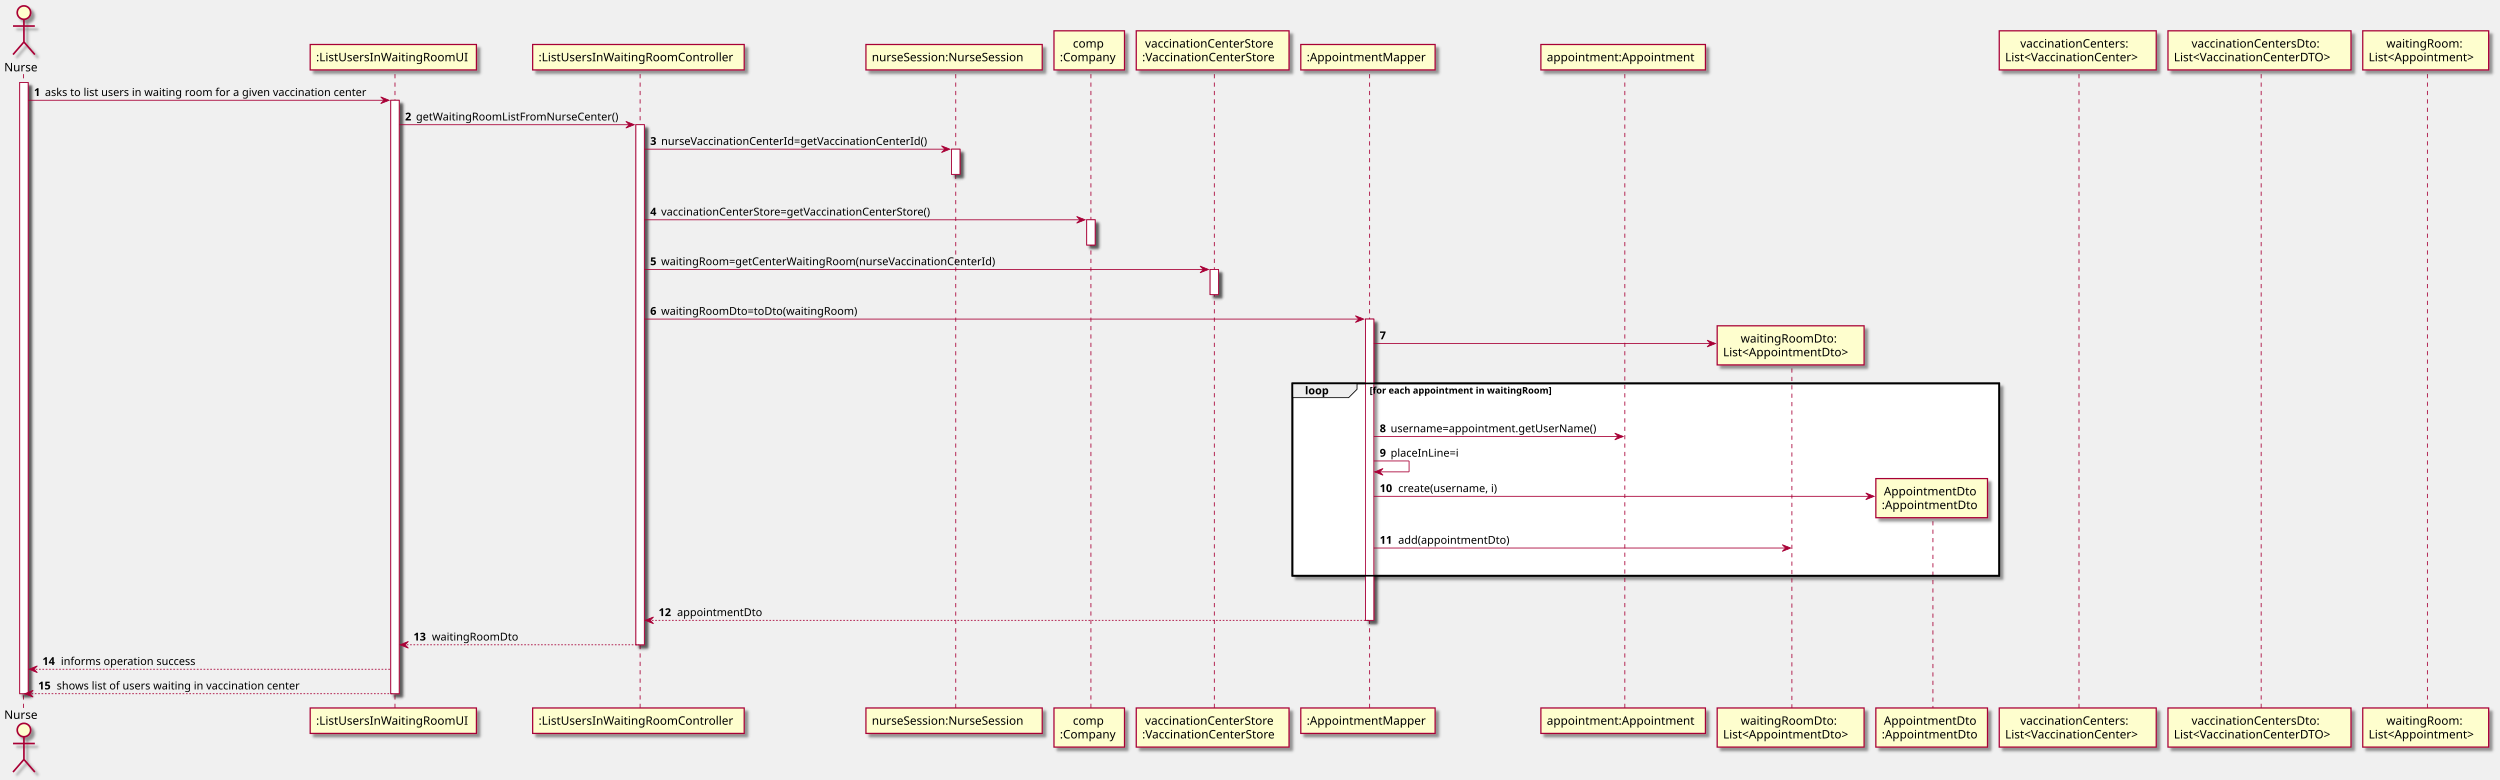
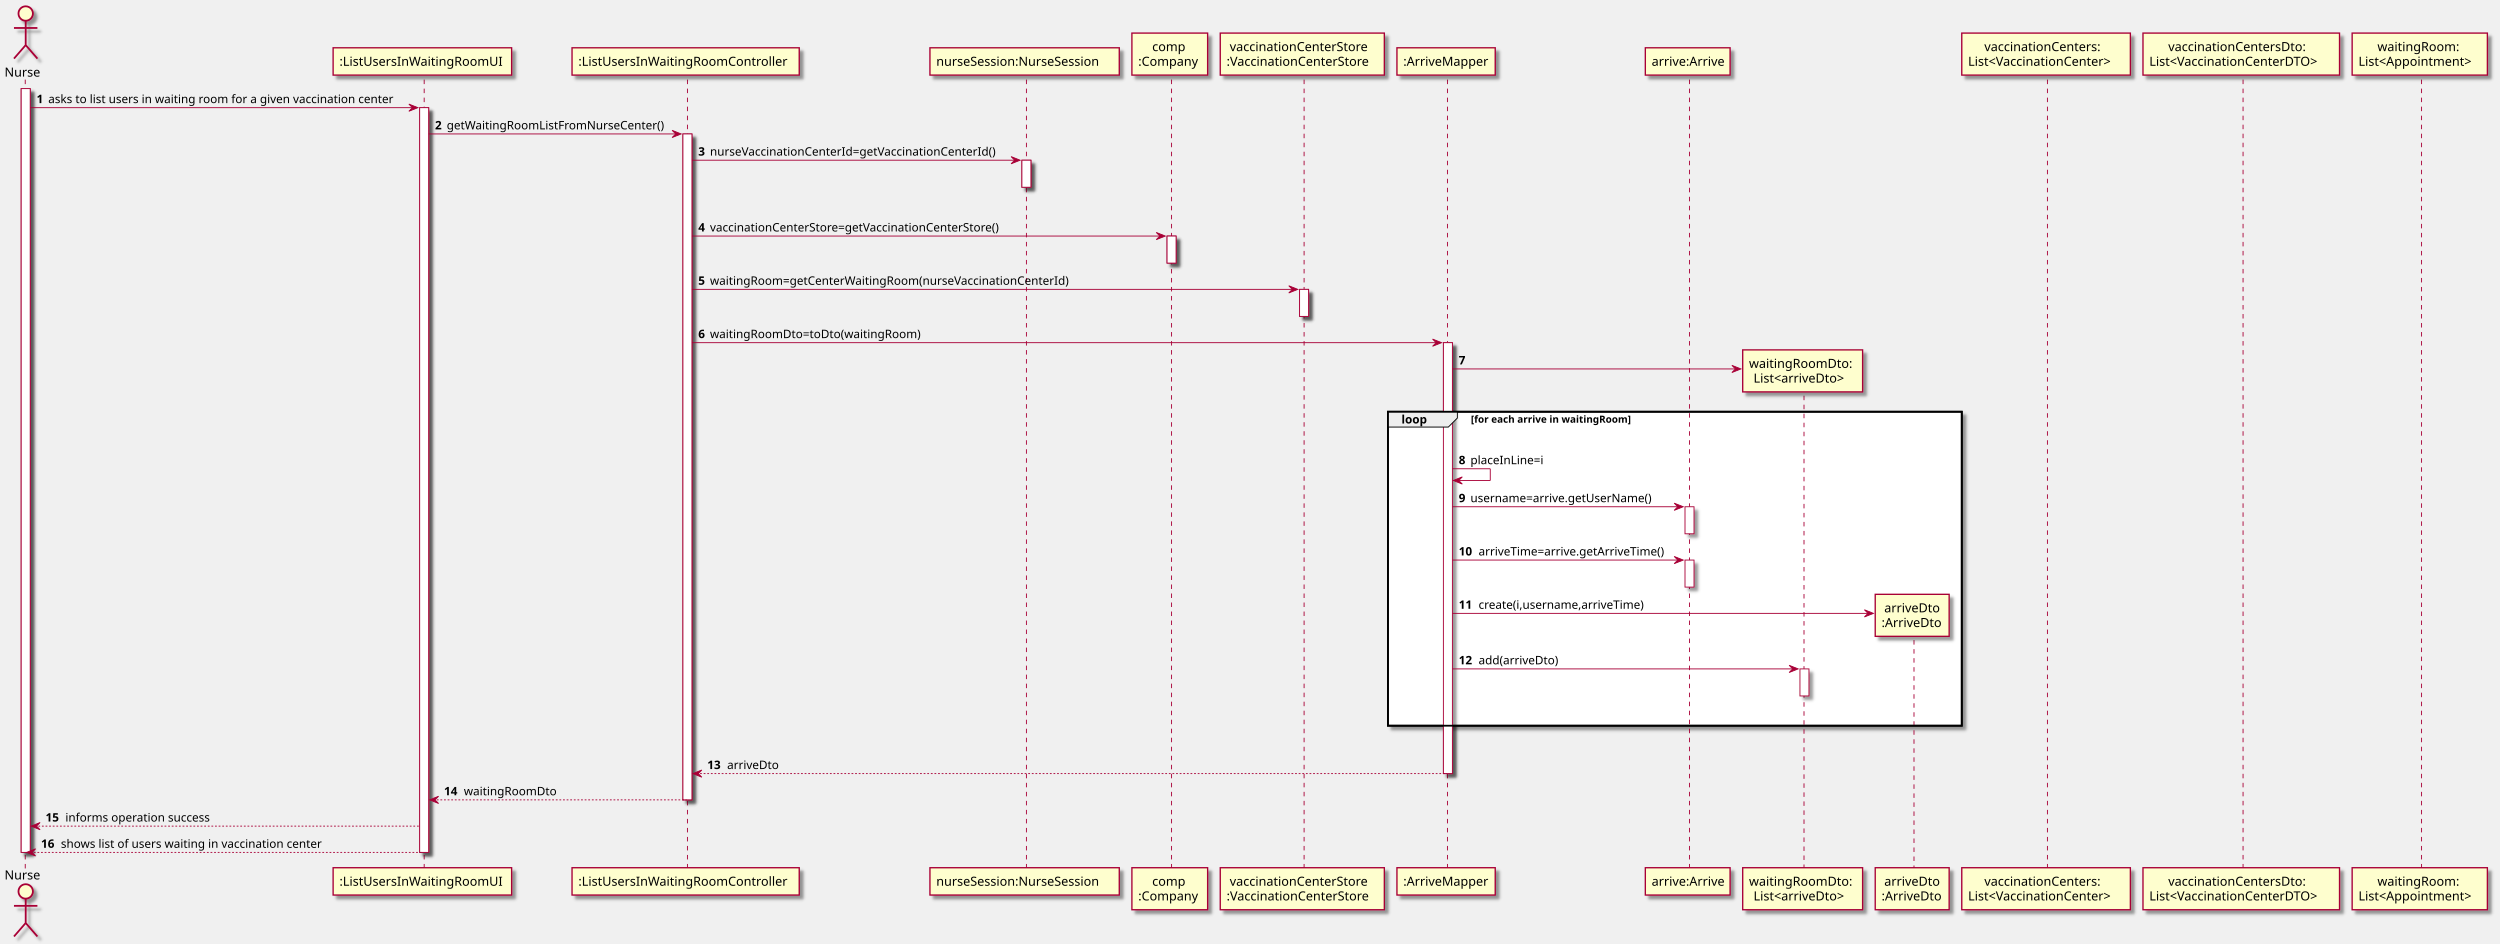
- <svg xmlns="http://www.w3.org/2000/svg" contentScriptType="application/ecmascript" contentStyleType="text/css" height="928px" preserveAspectRatio="none" style="width:2978px;height:928px;background:#FFFFFF;" version="1.1" viewBox="0 0 2978 928" width="2978px" zoomAndPan="magnify">
+ <svg xmlns="http://www.w3.org/2000/svg" contentScriptType="application/ecmascript" contentStyleType="text/css" height="1047px" preserveAspectRatio="none" style="width:2773px;height:1047px;background:#FFFFFF;" version="1.1" viewBox="0 0 2773 1047" width="2773px" zoomAndPan="magnify">
  <defs>
-     <filter height="300%" id="f1k60paf8nrp0x" width="300%" x="-1" y="-1">
+     <filter height="300%" id="fm13uuzqoyd1l" width="300%" x="-1" y="-1">
      <feGaussianBlur result="blurOut" stdDeviation="2.0" />
      <feColorMatrix in="blurOut" result="blurOut2" type="matrix" values="0 0 0 0 0 0 0 0 0 0 0 0 0 0 0 0 0 0 .4 0" />
      <feOffset dx="4.0" dy="4.0" in="blurOut2" result="blurOut3" />
      <feBlend in="SourceGraphic" in2="blurOut3" mode="normal" />
    </filter>
  </defs>
  <g>
-     <rect fill="#FFFFFF" filter="url(#f1k60paf8nrp0x)" height="728.047" style="stroke:#A80036;stroke-width:1.0;" width="10" x="23.5" y="98.297" />
-     <rect fill="#FFFFFF" filter="url(#f1k60paf8nrp0x)" height="706.914" style="stroke:#A80036;stroke-width:1.0;" width="10" x="465.5" y="119.43" />
-     <rect fill="#FFFFFF" filter="url(#f1k60paf8nrp0x)" height="619.516" style="stroke:#A80036;stroke-width:1.0;" width="10" x="757.5" y="148.562" />
-     <rect fill="#FFFFFF" filter="url(#f1k60paf8nrp0x)" height="30" style="stroke:#A80036;stroke-width:1.0;" width="10" x="1133.5" y="177.695" />
-     <rect fill="#FFFFFF" filter="url(#f1k60paf8nrp0x)" height="30" style="stroke:#A80036;stroke-width:1.0;" width="10" x="1294.5" y="261.828" />
-     <rect fill="#FFFFFF" filter="url(#f1k60paf8nrp0x)" height="30" style="stroke:#A80036;stroke-width:1.0;" width="10" x="1441.5" y="320.961" />
-     <rect fill="#FFFFFF" filter="url(#f1k60paf8nrp0x)" height="358.852" style="stroke:#A80036;stroke-width:1.0;" width="10" x="1626.5" y="380.094" />
-     <rect fill="#FFFFFF" filter="url(#f1k60paf8nrp0x)" height="229.125" style="stroke:#000000;stroke-width:2.0;" width="842" x="1539.5" y="456.688" />
-     <line style="stroke:#A80036;stroke-width:1.0;stroke-dasharray:5.0,5.0;" x1="28" x2="28" y1="88.297" y2="844.344" />
-     <line style="stroke:#A80036;stroke-width:1.0;stroke-dasharray:5.0,5.0;" x1="470.5" x2="470.5" y1="88.297" y2="844.344" />
-     <line style="stroke:#A80036;stroke-width:1.0;stroke-dasharray:5.0,5.0;" x1="762.5" x2="762.5" y1="88.297" y2="844.344" />
-     <line style="stroke:#A80036;stroke-width:1.0;stroke-dasharray:5.0,5.0;" x1="1138.5" x2="1138.5" y1="88.297" y2="844.344" />
-     <line style="stroke:#A80036;stroke-width:1.0;stroke-dasharray:5.0,5.0;" x1="1299.5" x2="1299.5" y1="88.297" y2="844.344" />
-     <line style="stroke:#A80036;stroke-width:1.0;stroke-dasharray:5.0,5.0;" x1="1446.5" x2="1446.5" y1="88.297" y2="844.344" />
-     <line style="stroke:#A80036;stroke-width:1.0;stroke-dasharray:5.0,5.0;" x1="1631.5" x2="1631.5" y1="88.297" y2="844.344" />
-     <line style="stroke:#A80036;stroke-width:1.0;stroke-dasharray:5.0,5.0;" x1="1935.5" x2="1935.5" y1="88.297" y2="844.344" />
-     <line style="stroke:#A80036;stroke-width:1.0;stroke-dasharray:5.0,5.0;" x1="2134.5" x2="2134.5" y1="428.891" y2="844.344" />
-     <line style="stroke:#A80036;stroke-width:1.0;stroke-dasharray:5.0,5.0;" x1="2302.5" x2="2302.5" y1="610.883" y2="844.344" />
-     <line style="stroke:#A80036;stroke-width:1.0;stroke-dasharray:5.0,5.0;" x1="2476.5" x2="2476.5" y1="88.297" y2="844.344" />
-     <line style="stroke:#A80036;stroke-width:1.0;stroke-dasharray:5.0,5.0;" x1="2693.5" x2="2693.5" y1="88.297" y2="844.344" />
-     <line style="stroke:#A80036;stroke-width:1.0;stroke-dasharray:5.0,5.0;" x1="2891.5" x2="2891.5" y1="88.297" y2="844.344" />
+     <rect fill="#FFFFFF" filter="url(#fm13uuzqoyd1l)" height="847.18" style="stroke:#A80036;stroke-width:1.0;" width="10" x="23.5" y="98.297" />
+     <rect fill="#FFFFFF" filter="url(#fm13uuzqoyd1l)" height="826.047" style="stroke:#A80036;stroke-width:1.0;" width="10" x="465.5" y="119.43" />
+     <rect fill="#FFFFFF" filter="url(#fm13uuzqoyd1l)" height="738.648" style="stroke:#A80036;stroke-width:1.0;" width="10" x="757.5" y="148.562" />
+     <rect fill="#FFFFFF" filter="url(#fm13uuzqoyd1l)" height="30" style="stroke:#A80036;stroke-width:1.0;" width="10" x="1133.5" y="177.695" />
+     <rect fill="#FFFFFF" filter="url(#fm13uuzqoyd1l)" height="30" style="stroke:#A80036;stroke-width:1.0;" width="10" x="1294.5" y="261.828" />
+     <rect fill="#FFFFFF" filter="url(#fm13uuzqoyd1l)" height="30" style="stroke:#A80036;stroke-width:1.0;" width="10" x="1441.5" y="320.961" />
+     <rect fill="#FFFFFF" filter="url(#fm13uuzqoyd1l)" height="477.984" style="stroke:#A80036;stroke-width:1.0;" width="10" x="1601" y="380.094" />
+     <rect fill="#FFFFFF" filter="url(#fm13uuzqoyd1l)" height="30" style="stroke:#A80036;stroke-width:1.0;" width="10" x="1869" y="562.086" />
+     <rect fill="#FFFFFF" filter="url(#fm13uuzqoyd1l)" height="30" style="stroke:#A80036;stroke-width:1.0;" width="10" x="1869" y="621.219" />
+     <rect fill="#FFFFFF" filter="url(#fm13uuzqoyd1l)" height="30" style="stroke:#A80036;stroke-width:1.0;" width="10" x="1996.5" y="741.945" />
+     <rect fill="#FFFFFF" filter="url(#fm13uuzqoyd1l)" height="348.258" style="stroke:#000000;stroke-width:2.0;" width="636.5" x="1539.5" y="456.688" />
+     <line style="stroke:#A80036;stroke-width:1.0;stroke-dasharray:5.0,5.0;" x1="28" x2="28" y1="88.297" y2="963.477" />
+     <line style="stroke:#A80036;stroke-width:1.0;stroke-dasharray:5.0,5.0;" x1="470.5" x2="470.5" y1="88.297" y2="963.477" />
+     <line style="stroke:#A80036;stroke-width:1.0;stroke-dasharray:5.0,5.0;" x1="762.5" x2="762.5" y1="88.297" y2="963.477" />
+     <line style="stroke:#A80036;stroke-width:1.0;stroke-dasharray:5.0,5.0;" x1="1138.5" x2="1138.5" y1="88.297" y2="963.477" />
+     <line style="stroke:#A80036;stroke-width:1.0;stroke-dasharray:5.0,5.0;" x1="1299.5" x2="1299.5" y1="88.297" y2="963.477" />
+     <line style="stroke:#A80036;stroke-width:1.0;stroke-dasharray:5.0,5.0;" x1="1446.5" x2="1446.5" y1="88.297" y2="963.477" />
+     <line style="stroke:#A80036;stroke-width:1.0;stroke-dasharray:5.0,5.0;" x1="1605.5" x2="1605.5" y1="88.297" y2="963.477" />
+     <line style="stroke:#A80036;stroke-width:1.0;stroke-dasharray:5.0,5.0;" x1="1874" x2="1874" y1="88.297" y2="963.477" />
+     <line style="stroke:#A80036;stroke-width:1.0;stroke-dasharray:5.0,5.0;" x1="2001" x2="2001" y1="428.891" y2="963.477" />
+     <line style="stroke:#A80036;stroke-width:1.0;stroke-dasharray:5.0,5.0;" x1="2123" x2="2123" y1="700.016" y2="963.477" />
+     <line style="stroke:#A80036;stroke-width:1.0;stroke-dasharray:5.0,5.0;" x1="2271" x2="2271" y1="88.297" y2="963.477" />
+     <line style="stroke:#A80036;stroke-width:1.0;stroke-dasharray:5.0,5.0;" x1="2488" x2="2488" y1="88.297" y2="963.477" />
+     <line style="stroke:#A80036;stroke-width:1.0;stroke-dasharray:5.0,5.0;" x1="2686" x2="2686" y1="88.297" y2="963.477" />
    <text fill="#000000" font-family="sans-serif" font-size="14" lengthAdjust="spacing" textLength="41" x="5" y="84.995">Nurse</text>
-     <ellipse cx="28.5" cy="15" fill="#FEFECE" filter="url(#f1k60paf8nrp0x)" rx="8" ry="8" style="stroke:#A80036;stroke-width:2.0;" />
-     <path d="M28.5,23 L28.5,50 M15.5,31 L41.5,31 M28.5,50 L15.5,65 M28.5,50 L41.5,65 " fill="none" filter="url(#f1k60paf8nrp0x)" style="stroke:#A80036;stroke-width:2.0;" />
-     <text fill="#000000" font-family="sans-serif" font-size="14" lengthAdjust="spacing" textLength="41" x="5" y="856.339">Nurse</text>
-     <ellipse cx="28.5" cy="869.641" fill="#FEFECE" filter="url(#f1k60paf8nrp0x)" rx="8" ry="8" style="stroke:#A80036;stroke-width:2.0;" />
-     <path d="M28.5,877.641 L28.5,904.641 M15.5,885.641 L41.5,885.641 M28.5,904.641 L15.5,919.641 M28.5,904.641 L41.5,919.641 " fill="none" filter="url(#f1k60paf8nrp0x)" style="stroke:#A80036;stroke-width:2.0;" />
-     <rect fill="#FEFECE" filter="url(#f1k60paf8nrp0x)" height="30.297" style="stroke:#A80036;stroke-width:1.5;" width="198" x="369.5" y="53" />
+     <ellipse cx="28.5" cy="15" fill="#FEFECE" filter="url(#fm13uuzqoyd1l)" rx="8" ry="8" style="stroke:#A80036;stroke-width:2.0;" />
+     <path d="M28.5,23 L28.5,50 M15.5,31 L41.5,31 M28.5,50 L15.5,65 M28.5,50 L41.5,65 " fill="none" filter="url(#fm13uuzqoyd1l)" style="stroke:#A80036;stroke-width:2.0;" />
+     <text fill="#000000" font-family="sans-serif" font-size="14" lengthAdjust="spacing" textLength="41" x="5" y="975.472">Nurse</text>
+     <ellipse cx="28.5" cy="988.773" fill="#FEFECE" filter="url(#fm13uuzqoyd1l)" rx="8" ry="8" style="stroke:#A80036;stroke-width:2.0;" />
+     <path d="M28.5,996.773 L28.5,1023.773 M15.5,1004.773 L41.5,1004.773 M28.5,1023.773 L15.5,1038.773 M28.5,1023.773 L41.5,1038.773 " fill="none" filter="url(#fm13uuzqoyd1l)" style="stroke:#A80036;stroke-width:2.0;" />
+     <rect fill="#FEFECE" filter="url(#fm13uuzqoyd1l)" height="30.297" style="stroke:#A80036;stroke-width:1.5;" width="198" x="369.5" y="53" />
    <text fill="#000000" font-family="sans-serif" font-size="14" lengthAdjust="spacing" textLength="184" x="376.5" y="72.995">:ListUsersInWaitingRoomUI</text>
-     <rect fill="#FEFECE" filter="url(#f1k60paf8nrp0x)" height="30.297" style="stroke:#A80036;stroke-width:1.5;" width="198" x="369.5" y="843.344" />
-     <text fill="#000000" font-family="sans-serif" font-size="14" lengthAdjust="spacing" textLength="184" x="376.5" y="863.339">:ListUsersInWaitingRoomUI</text>
-     <rect fill="#FEFECE" filter="url(#f1k60paf8nrp0x)" height="30.297" style="stroke:#A80036;stroke-width:1.5;" width="252" x="634.5" y="53" />
+     <rect fill="#FEFECE" filter="url(#fm13uuzqoyd1l)" height="30.297" style="stroke:#A80036;stroke-width:1.5;" width="198" x="369.5" y="962.477" />
+     <text fill="#000000" font-family="sans-serif" font-size="14" lengthAdjust="spacing" textLength="184" x="376.5" y="982.472">:ListUsersInWaitingRoomUI</text>
+     <rect fill="#FEFECE" filter="url(#fm13uuzqoyd1l)" height="30.297" style="stroke:#A80036;stroke-width:1.5;" width="252" x="634.5" y="53" />
    <text fill="#000000" font-family="sans-serif" font-size="14" lengthAdjust="spacing" textLength="238" x="641.5" y="72.995">:ListUsersInWaitingRoomController</text>
-     <rect fill="#FEFECE" filter="url(#f1k60paf8nrp0x)" height="30.297" style="stroke:#A80036;stroke-width:1.5;" width="252" x="634.5" y="843.344" />
-     <text fill="#000000" font-family="sans-serif" font-size="14" lengthAdjust="spacing" textLength="238" x="641.5" y="863.339">:ListUsersInWaitingRoomController</text>
-     <rect fill="#FEFECE" filter="url(#f1k60paf8nrp0x)" height="30.297" style="stroke:#A80036;stroke-width:1.5;" width="210" x="1031.5" y="53" />
+     <rect fill="#FEFECE" filter="url(#fm13uuzqoyd1l)" height="30.297" style="stroke:#A80036;stroke-width:1.5;" width="252" x="634.5" y="962.477" />
+     <text fill="#000000" font-family="sans-serif" font-size="14" lengthAdjust="spacing" textLength="238" x="641.5" y="982.472">:ListUsersInWaitingRoomController</text>
+     <rect fill="#FEFECE" filter="url(#fm13uuzqoyd1l)" height="30.297" style="stroke:#A80036;stroke-width:1.5;" width="210" x="1031.5" y="53" />
    <text fill="#000000" font-family="sans-serif" font-size="14" lengthAdjust="spacing" textLength="196" x="1038.5" y="72.995">nurseSession:NurseSession</text>
-     <rect fill="#FEFECE" filter="url(#f1k60paf8nrp0x)" height="30.297" style="stroke:#A80036;stroke-width:1.5;" width="210" x="1031.5" y="843.344" />
-     <text fill="#000000" font-family="sans-serif" font-size="14" lengthAdjust="spacing" textLength="196" x="1038.5" y="863.339">nurseSession:NurseSession</text>
-     <rect fill="#FEFECE" filter="url(#f1k60paf8nrp0x)" height="46.594" style="stroke:#A80036;stroke-width:1.5;" width="84" x="1255.5" y="36.703" />
+     <rect fill="#FEFECE" filter="url(#fm13uuzqoyd1l)" height="30.297" style="stroke:#A80036;stroke-width:1.5;" width="210" x="1031.5" y="962.477" />
+     <text fill="#000000" font-family="sans-serif" font-size="14" lengthAdjust="spacing" textLength="196" x="1038.5" y="982.472">nurseSession:NurseSession</text>
+     <rect fill="#FEFECE" filter="url(#fm13uuzqoyd1l)" height="46.594" style="stroke:#A80036;stroke-width:1.5;" width="84" x="1255.5" y="36.703" />
    <text fill="#000000" font-family="sans-serif" font-size="14" lengthAdjust="spacing" textLength="39" x="1278" y="56.698">comp</text>
    <text fill="#000000" font-family="sans-serif" font-size="14" lengthAdjust="spacing" textLength="70" x="1262.5" y="72.995">:Company</text>
-     <rect fill="#FEFECE" filter="url(#f1k60paf8nrp0x)" height="46.594" style="stroke:#A80036;stroke-width:1.5;" width="84" x="1255.5" y="843.344" />
-     <text fill="#000000" font-family="sans-serif" font-size="14" lengthAdjust="spacing" textLength="39" x="1278" y="863.339">comp</text>
-     <text fill="#000000" font-family="sans-serif" font-size="14" lengthAdjust="spacing" textLength="70" x="1262.5" y="879.636">:Company</text>
-     <rect fill="#FEFECE" filter="url(#f1k60paf8nrp0x)" height="46.594" style="stroke:#A80036;stroke-width:1.5;" width="182" x="1353.5" y="36.703" />
+     <rect fill="#FEFECE" filter="url(#fm13uuzqoyd1l)" height="46.594" style="stroke:#A80036;stroke-width:1.5;" width="84" x="1255.5" y="962.477" />
+     <text fill="#000000" font-family="sans-serif" font-size="14" lengthAdjust="spacing" textLength="39" x="1278" y="982.472">comp</text>
+     <text fill="#000000" font-family="sans-serif" font-size="14" lengthAdjust="spacing" textLength="70" x="1262.5" y="998.769">:Company</text>
+     <rect fill="#FEFECE" filter="url(#fm13uuzqoyd1l)" height="46.594" style="stroke:#A80036;stroke-width:1.5;" width="182" x="1353.5" y="36.703" />
    <text fill="#000000" font-family="sans-serif" font-size="14" lengthAdjust="spacing" textLength="161" x="1364" y="56.698">vaccinationCenterStore</text>
    <text fill="#000000" font-family="sans-serif" font-size="14" lengthAdjust="spacing" textLength="168" x="1360.5" y="72.995">:VaccinationCenterStore</text>
-     <rect fill="#FEFECE" filter="url(#f1k60paf8nrp0x)" height="46.594" style="stroke:#A80036;stroke-width:1.5;" width="182" x="1353.5" y="843.344" />
-     <text fill="#000000" font-family="sans-serif" font-size="14" lengthAdjust="spacing" textLength="161" x="1364" y="863.339">vaccinationCenterStore</text>
-     <text fill="#000000" font-family="sans-serif" font-size="14" lengthAdjust="spacing" textLength="168" x="1360.5" y="879.636">:VaccinationCenterStore</text>
-     <rect fill="#FEFECE" filter="url(#f1k60paf8nrp0x)" height="30.297" style="stroke:#A80036;stroke-width:1.5;" width="160" x="1549.5" y="53" />
-     <text fill="#000000" font-family="sans-serif" font-size="14" lengthAdjust="spacing" textLength="146" x="1556.5" y="72.995">:AppointmentMapper</text>
-     <rect fill="#FEFECE" filter="url(#f1k60paf8nrp0x)" height="30.297" style="stroke:#A80036;stroke-width:1.5;" width="160" x="1549.5" y="843.344" />
-     <text fill="#000000" font-family="sans-serif" font-size="14" lengthAdjust="spacing" textLength="146" x="1556.5" y="863.339">:AppointmentMapper</text>
-     <rect fill="#FEFECE" filter="url(#f1k60paf8nrp0x)" height="30.297" style="stroke:#A80036;stroke-width:1.5;" width="196" x="1835.5" y="53" />
-     <text fill="#000000" font-family="sans-serif" font-size="14" lengthAdjust="spacing" textLength="182" x="1842.5" y="72.995">appointment:Appointment</text>
-     <rect fill="#FEFECE" filter="url(#f1k60paf8nrp0x)" height="30.297" style="stroke:#A80036;stroke-width:1.5;" width="196" x="1835.5" y="843.344" />
-     <text fill="#000000" font-family="sans-serif" font-size="14" lengthAdjust="spacing" textLength="182" x="1842.5" y="863.339">appointment:Appointment</text>
-     <rect fill="#FEFECE" filter="url(#f1k60paf8nrp0x)" height="46.594" style="stroke:#A80036;stroke-width:1.5;" width="175" x="2045.5" y="843.344" />
-     <text fill="#000000" font-family="sans-serif" font-size="14" lengthAdjust="spacing" textLength="119" x="2073.5" y="863.339">waitingRoomDto:</text>
-     <text fill="#000000" font-family="sans-serif" font-size="14" lengthAdjust="spacing" textLength="161" x="2052.5" y="879.636">List&lt;AppointmentDto&gt;</text>
-     <rect fill="#FEFECE" filter="url(#f1k60paf8nrp0x)" height="46.594" style="stroke:#A80036;stroke-width:1.5;" width="133" x="2234.5" y="843.344" />
-     <text fill="#000000" font-family="sans-serif" font-size="14" lengthAdjust="spacing" textLength="114" x="2244" y="863.339">AppointmentDto</text>
-     <text fill="#000000" font-family="sans-serif" font-size="14" lengthAdjust="spacing" textLength="119" x="2241.5" y="879.636">:AppointmentDto</text>
-     <rect fill="#FEFECE" filter="url(#f1k60paf8nrp0x)" height="46.594" style="stroke:#A80036;stroke-width:1.5;" width="187" x="2381.5" y="36.703" />
-     <text fill="#000000" font-family="sans-serif" font-size="14" lengthAdjust="spacing" textLength="137" x="2406.5" y="56.698">vaccinationCenters:</text>
-     <text fill="#000000" font-family="sans-serif" font-size="14" lengthAdjust="spacing" textLength="173" x="2388.5" y="72.995">List&lt;VaccinationCenter&gt;</text>
-     <rect fill="#FEFECE" filter="url(#f1k60paf8nrp0x)" height="46.594" style="stroke:#A80036;stroke-width:1.5;" width="187" x="2381.5" y="843.344" />
-     <text fill="#000000" font-family="sans-serif" font-size="14" lengthAdjust="spacing" textLength="137" x="2406.5" y="863.339">vaccinationCenters:</text>
-     <text fill="#000000" font-family="sans-serif" font-size="14" lengthAdjust="spacing" textLength="173" x="2388.5" y="879.636">List&lt;VaccinationCenter&gt;</text>
-     <rect fill="#FEFECE" filter="url(#f1k60paf8nrp0x)" height="46.594" style="stroke:#A80036;stroke-width:1.5;" width="218" x="2582.5" y="36.703" />
-     <text fill="#000000" font-family="sans-serif" font-size="14" lengthAdjust="spacing" textLength="162" x="2610.5" y="56.698">vaccinationCentersDto:</text>
-     <text fill="#000000" font-family="sans-serif" font-size="14" lengthAdjust="spacing" textLength="204" x="2589.5" y="72.995">List&lt;VaccinationCenterDTO&gt;</text>
-     <rect fill="#FEFECE" filter="url(#f1k60paf8nrp0x)" height="46.594" style="stroke:#A80036;stroke-width:1.5;" width="218" x="2582.5" y="843.344" />
-     <text fill="#000000" font-family="sans-serif" font-size="14" lengthAdjust="spacing" textLength="162" x="2610.5" y="863.339">vaccinationCentersDto:</text>
-     <text fill="#000000" font-family="sans-serif" font-size="14" lengthAdjust="spacing" textLength="204" x="2589.5" y="879.636">List&lt;VaccinationCenterDTO&gt;</text>
-     <rect fill="#FEFECE" filter="url(#f1k60paf8nrp0x)" height="46.594" style="stroke:#A80036;stroke-width:1.5;" width="150" x="2814.5" y="36.703" />
-     <text fill="#000000" font-family="sans-serif" font-size="14" lengthAdjust="spacing" textLength="94" x="2842.5" y="56.698">waitingRoom:</text>
-     <text fill="#000000" font-family="sans-serif" font-size="14" lengthAdjust="spacing" textLength="136" x="2821.5" y="72.995">List&lt;Appointment&gt;</text>
-     <rect fill="#FEFECE" filter="url(#f1k60paf8nrp0x)" height="46.594" style="stroke:#A80036;stroke-width:1.5;" width="150" x="2814.5" y="843.344" />
-     <text fill="#000000" font-family="sans-serif" font-size="14" lengthAdjust="spacing" textLength="94" x="2842.5" y="863.339">waitingRoom:</text>
-     <text fill="#000000" font-family="sans-serif" font-size="14" lengthAdjust="spacing" textLength="136" x="2821.5" y="879.636">List&lt;Appointment&gt;</text>
-     <rect fill="#FFFFFF" filter="url(#f1k60paf8nrp0x)" height="728.047" style="stroke:#A80036;stroke-width:1.0;" width="10" x="23.5" y="98.297" />
-     <rect fill="#FFFFFF" filter="url(#f1k60paf8nrp0x)" height="706.914" style="stroke:#A80036;stroke-width:1.0;" width="10" x="465.5" y="119.43" />
-     <rect fill="#FFFFFF" filter="url(#f1k60paf8nrp0x)" height="619.516" style="stroke:#A80036;stroke-width:1.0;" width="10" x="757.5" y="148.562" />
-     <rect fill="#FFFFFF" filter="url(#f1k60paf8nrp0x)" height="30" style="stroke:#A80036;stroke-width:1.0;" width="10" x="1133.5" y="177.695" />
-     <rect fill="#FFFFFF" filter="url(#f1k60paf8nrp0x)" height="30" style="stroke:#A80036;stroke-width:1.0;" width="10" x="1294.5" y="261.828" />
-     <rect fill="#FFFFFF" filter="url(#f1k60paf8nrp0x)" height="30" style="stroke:#A80036;stroke-width:1.0;" width="10" x="1441.5" y="320.961" />
-     <rect fill="#FFFFFF" filter="url(#f1k60paf8nrp0x)" height="358.852" style="stroke:#A80036;stroke-width:1.0;" width="10" x="1626.5" y="380.094" />
+     <rect fill="#FEFECE" filter="url(#fm13uuzqoyd1l)" height="46.594" style="stroke:#A80036;stroke-width:1.5;" width="182" x="1353.5" y="962.477" />
+     <text fill="#000000" font-family="sans-serif" font-size="14" lengthAdjust="spacing" textLength="161" x="1364" y="982.472">vaccinationCenterStore</text>
+     <text fill="#000000" font-family="sans-serif" font-size="14" lengthAdjust="spacing" textLength="168" x="1360.5" y="998.769">:VaccinationCenterStore</text>
+     <rect fill="#FEFECE" filter="url(#fm13uuzqoyd1l)" height="30.297" style="stroke:#A80036;stroke-width:1.5;" width="109" x="1549.5" y="53" />
+     <text fill="#000000" font-family="sans-serif" font-size="14" lengthAdjust="spacing" textLength="95" x="1556.5" y="72.995">:ArriveMapper</text>
+     <rect fill="#FEFECE" filter="url(#fm13uuzqoyd1l)" height="30.297" style="stroke:#A80036;stroke-width:1.5;" width="109" x="1549.5" y="962.477" />
+     <text fill="#000000" font-family="sans-serif" font-size="14" lengthAdjust="spacing" textLength="95" x="1556.5" y="982.472">:ArriveMapper</text>
+     <rect fill="#FEFECE" filter="url(#fm13uuzqoyd1l)" height="30.297" style="stroke:#A80036;stroke-width:1.5;" width="94" x="1825" y="53" />
+     <text fill="#000000" font-family="sans-serif" font-size="14" lengthAdjust="spacing" textLength="80" x="1832" y="72.995">arrive:Arrive</text>
+     <rect fill="#FEFECE" filter="url(#fm13uuzqoyd1l)" height="30.297" style="stroke:#A80036;stroke-width:1.5;" width="94" x="1825" y="962.477" />
+     <text fill="#000000" font-family="sans-serif" font-size="14" lengthAdjust="spacing" textLength="80" x="1832" y="982.472">arrive:Arrive</text>
+     <rect fill="#FEFECE" filter="url(#fm13uuzqoyd1l)" height="46.594" style="stroke:#A80036;stroke-width:1.5;" width="133" x="1933" y="962.477" />
+     <text fill="#000000" font-family="sans-serif" font-size="14" lengthAdjust="spacing" textLength="119" x="1940" y="982.472">waitingRoomDto:</text>
+     <text fill="#000000" font-family="sans-serif" font-size="14" lengthAdjust="spacing" textLength="109" x="1945" y="998.769">List&lt;arriveDto&gt;</text>
+     <rect fill="#FEFECE" filter="url(#fm13uuzqoyd1l)" height="46.594" style="stroke:#A80036;stroke-width:1.5;" width="82" x="2080" y="962.477" />
+     <text fill="#000000" font-family="sans-serif" font-size="14" lengthAdjust="spacing" textLength="62" x="2090" y="982.472">arriveDto</text>
+     <text fill="#000000" font-family="sans-serif" font-size="14" lengthAdjust="spacing" textLength="68" x="2087" y="998.769">:ArriveDto</text>
+     <rect fill="#FEFECE" filter="url(#fm13uuzqoyd1l)" height="46.594" style="stroke:#A80036;stroke-width:1.5;" width="187" x="2176" y="36.703" />
+     <text fill="#000000" font-family="sans-serif" font-size="14" lengthAdjust="spacing" textLength="137" x="2201" y="56.698">vaccinationCenters:</text>
+     <text fill="#000000" font-family="sans-serif" font-size="14" lengthAdjust="spacing" textLength="173" x="2183" y="72.995">List&lt;VaccinationCenter&gt;</text>
+     <rect fill="#FEFECE" filter="url(#fm13uuzqoyd1l)" height="46.594" style="stroke:#A80036;stroke-width:1.5;" width="187" x="2176" y="962.477" />
+     <text fill="#000000" font-family="sans-serif" font-size="14" lengthAdjust="spacing" textLength="137" x="2201" y="982.472">vaccinationCenters:</text>
+     <text fill="#000000" font-family="sans-serif" font-size="14" lengthAdjust="spacing" textLength="173" x="2183" y="998.769">List&lt;VaccinationCenter&gt;</text>
+     <rect fill="#FEFECE" filter="url(#fm13uuzqoyd1l)" height="46.594" style="stroke:#A80036;stroke-width:1.5;" width="218" x="2377" y="36.703" />
+     <text fill="#000000" font-family="sans-serif" font-size="14" lengthAdjust="spacing" textLength="162" x="2405" y="56.698">vaccinationCentersDto:</text>
+     <text fill="#000000" font-family="sans-serif" font-size="14" lengthAdjust="spacing" textLength="204" x="2384" y="72.995">List&lt;VaccinationCenterDTO&gt;</text>
+     <rect fill="#FEFECE" filter="url(#fm13uuzqoyd1l)" height="46.594" style="stroke:#A80036;stroke-width:1.5;" width="218" x="2377" y="962.477" />
+     <text fill="#000000" font-family="sans-serif" font-size="14" lengthAdjust="spacing" textLength="162" x="2405" y="982.472">vaccinationCentersDto:</text>
+     <text fill="#000000" font-family="sans-serif" font-size="14" lengthAdjust="spacing" textLength="204" x="2384" y="998.769">List&lt;VaccinationCenterDTO&gt;</text>
+     <rect fill="#FEFECE" filter="url(#fm13uuzqoyd1l)" height="46.594" style="stroke:#A80036;stroke-width:1.5;" width="150" x="2609" y="36.703" />
+     <text fill="#000000" font-family="sans-serif" font-size="14" lengthAdjust="spacing" textLength="94" x="2637" y="56.698">waitingRoom:</text>
+     <text fill="#000000" font-family="sans-serif" font-size="14" lengthAdjust="spacing" textLength="136" x="2616" y="72.995">List&lt;Appointment&gt;</text>
+     <rect fill="#FEFECE" filter="url(#fm13uuzqoyd1l)" height="46.594" style="stroke:#A80036;stroke-width:1.5;" width="150" x="2609" y="962.477" />
+     <text fill="#000000" font-family="sans-serif" font-size="14" lengthAdjust="spacing" textLength="94" x="2637" y="982.472">waitingRoom:</text>
+     <text fill="#000000" font-family="sans-serif" font-size="14" lengthAdjust="spacing" textLength="136" x="2616" y="998.769">List&lt;Appointment&gt;</text>
+     <rect fill="#FFFFFF" filter="url(#fm13uuzqoyd1l)" height="847.18" style="stroke:#A80036;stroke-width:1.0;" width="10" x="23.5" y="98.297" />
+     <rect fill="#FFFFFF" filter="url(#fm13uuzqoyd1l)" height="826.047" style="stroke:#A80036;stroke-width:1.0;" width="10" x="465.5" y="119.43" />
+     <rect fill="#FFFFFF" filter="url(#fm13uuzqoyd1l)" height="738.648" style="stroke:#A80036;stroke-width:1.0;" width="10" x="757.5" y="148.562" />
+     <rect fill="#FFFFFF" filter="url(#fm13uuzqoyd1l)" height="30" style="stroke:#A80036;stroke-width:1.0;" width="10" x="1133.5" y="177.695" />
+     <rect fill="#FFFFFF" filter="url(#fm13uuzqoyd1l)" height="30" style="stroke:#A80036;stroke-width:1.0;" width="10" x="1294.5" y="261.828" />
+     <rect fill="#FFFFFF" filter="url(#fm13uuzqoyd1l)" height="30" style="stroke:#A80036;stroke-width:1.0;" width="10" x="1441.5" y="320.961" />
+     <rect fill="#FFFFFF" filter="url(#fm13uuzqoyd1l)" height="477.984" style="stroke:#A80036;stroke-width:1.0;" width="10" x="1601" y="380.094" />
+     <rect fill="#FFFFFF" filter="url(#fm13uuzqoyd1l)" height="30" style="stroke:#A80036;stroke-width:1.0;" width="10" x="1869" y="562.086" />
+     <rect fill="#FFFFFF" filter="url(#fm13uuzqoyd1l)" height="30" style="stroke:#A80036;stroke-width:1.0;" width="10" x="1869" y="621.219" />
+     <rect fill="#FFFFFF" filter="url(#fm13uuzqoyd1l)" height="30" style="stroke:#A80036;stroke-width:1.0;" width="10" x="1996.5" y="741.945" />
    <polygon fill="#A80036" points="453.5,115.43,463.5,119.43,453.5,123.43,457.5,119.43" style="stroke:#A80036;stroke-width:1.0;" />
    <line style="stroke:#A80036;stroke-width:1.0;" x1="33.5" x2="459.5" y1="119.43" y2="119.43" />
    <text fill="#000000" font-family="sans-serif" font-size="13" font-weight="bold" lengthAdjust="spacing" textLength="9" x="40.5" y="114.364">1</text>
    <text fill="#000000" font-family="sans-serif" font-size="13" lengthAdjust="spacing" textLength="400" x="53.5" y="114.364">asks to list users in waiting room for a given vaccination center</text>
    <polygon fill="#A80036" points="745.5,144.562,755.5,148.562,745.5,152.562,749.5,148.562" style="stroke:#A80036;stroke-width:1.0;" />
    <line style="stroke:#A80036;stroke-width:1.0;" x1="475.5" x2="751.5" y1="148.562" y2="148.562" />
    <text fill="#000000" font-family="sans-serif" font-size="13" font-weight="bold" lengthAdjust="spacing" textLength="9" x="482.5" y="143.497">2</text>
    <text fill="#000000" font-family="sans-serif" font-size="13" lengthAdjust="spacing" textLength="250" x="495.5" y="143.497">getWaitingRoomListFromNurseCenter()</text>
    <polygon fill="#A80036" points="1121.5,173.695,1131.5,177.695,1121.5,181.695,1125.5,177.695" style="stroke:#A80036;stroke-width:1.0;" />
    <line style="stroke:#A80036;stroke-width:1.0;" x1="767.5" x2="1127.5" y1="177.695" y2="177.695" />
    <text fill="#000000" font-family="sans-serif" font-size="13" font-weight="bold" lengthAdjust="spacing" textLength="9" x="774.5" y="172.629">3</text>
    <text fill="#000000" font-family="sans-serif" font-size="13" lengthAdjust="spacing" textLength="334" x="787.5" y="172.629">nurseVaccinationCenterId=getVaccinationCenterId()</text>
    <polygon fill="#A80036" points="1282.5,257.828,1292.5,261.828,1282.5,265.828,1286.5,261.828" style="stroke:#A80036;stroke-width:1.0;" />
    <line style="stroke:#A80036;stroke-width:1.0;" x1="767.5" x2="1288.5" y1="261.828" y2="261.828" />
    <text fill="#000000" font-family="sans-serif" font-size="13" font-weight="bold" lengthAdjust="spacing" textLength="9" x="774.5" y="256.762">4</text>
    <text fill="#000000" font-family="sans-serif" font-size="13" lengthAdjust="spacing" textLength="344" x="787.5" y="256.762">vaccinationCenterStore=getVaccinationCenterStore()</text>
    <polygon fill="#A80036" points="1429.5,316.961,1439.5,320.961,1429.5,324.961,1433.5,320.961" style="stroke:#A80036;stroke-width:1.0;" />
    <line style="stroke:#A80036;stroke-width:1.0;" x1="767.5" x2="1435.5" y1="320.961" y2="320.961" />
    <text fill="#000000" font-family="sans-serif" font-size="13" font-weight="bold" lengthAdjust="spacing" textLength="9" x="774.5" y="315.895">5</text>
    <text fill="#000000" font-family="sans-serif" font-size="13" lengthAdjust="spacing" textLength="413" x="787.5" y="315.895">waitingRoom=getCenterWaitingRoom(nurseVaccinationCenterId)</text>
-     <polygon fill="#A80036" points="1614.5,376.094,1624.5,380.094,1614.5,384.094,1618.5,380.094" style="stroke:#A80036;stroke-width:1.0;" />
-     <line style="stroke:#A80036;stroke-width:1.0;" x1="767.5" x2="1620.5" y1="380.094" y2="380.094" />
+     <polygon fill="#A80036" points="1589,376.094,1599,380.094,1589,384.094,1593,380.094" style="stroke:#A80036;stroke-width:1.0;" />
+     <line style="stroke:#A80036;stroke-width:1.0;" x1="767.5" x2="1595" y1="380.094" y2="380.094" />
    <text fill="#000000" font-family="sans-serif" font-size="13" font-weight="bold" lengthAdjust="spacing" textLength="9" x="774.5" y="375.028">6</text>
    <text fill="#000000" font-family="sans-serif" font-size="13" lengthAdjust="spacing" textLength="242" x="787.5" y="375.028">waitingRoomDto=toDto(waitingRoom)</text>
-     <polygon fill="#A80036" points="2033.5,405.227,2043.5,409.227,2033.5,413.227,2037.5,409.227" style="stroke:#A80036;stroke-width:1.0;" />
-     <line style="stroke:#A80036;stroke-width:1.0;" x1="1636.5" x2="2039.5" y1="409.227" y2="409.227" />
-     <text fill="#000000" font-family="sans-serif" font-size="13" font-weight="bold" lengthAdjust="spacing" textLength="9" x="1643.5" y="404.161">7</text>
-     <text fill="#000000" font-family="sans-serif" font-size="13" lengthAdjust="spacing" textLength="0" x="1660.5" y="404.161" />
-     <rect fill="#FEFECE" filter="url(#f1k60paf8nrp0x)" height="46.594" style="stroke:#A80036;stroke-width:1.5;" width="175" x="2045.5" y="388.094" />
-     <text fill="#000000" font-family="sans-serif" font-size="14" lengthAdjust="spacing" textLength="119" x="2073.5" y="408.089">waitingRoomDto:</text>
-     <text fill="#000000" font-family="sans-serif" font-size="14" lengthAdjust="spacing" textLength="161" x="2052.5" y="424.386">List&lt;AppointmentDto&gt;</text>
+     <polygon fill="#A80036" points="1921,405.227,1931,409.227,1921,413.227,1925,409.227" style="stroke:#A80036;stroke-width:1.0;" />
+     <line style="stroke:#A80036;stroke-width:1.0;" x1="1611" x2="1927" y1="409.227" y2="409.227" />
+     <text fill="#000000" font-family="sans-serif" font-size="13" font-weight="bold" lengthAdjust="spacing" textLength="9" x="1618" y="404.161">7</text>
+     <text fill="#000000" font-family="sans-serif" font-size="13" lengthAdjust="spacing" textLength="0" x="1635" y="404.161" />
+     <rect fill="#FEFECE" filter="url(#fm13uuzqoyd1l)" height="46.594" style="stroke:#A80036;stroke-width:1.5;" width="133" x="1933" y="388.094" />
+     <text fill="#000000" font-family="sans-serif" font-size="14" lengthAdjust="spacing" textLength="119" x="1940" y="408.089">waitingRoomDto:</text>
+     <text fill="#000000" font-family="sans-serif" font-size="14" lengthAdjust="spacing" textLength="109" x="1945" y="424.386">List&lt;arriveDto&gt;</text>
    <path d="M1539.5,456.688 L1616.5,456.688 L1616.5,463.688 L1606.5,473.688 L1539.5,473.688 L1539.5,456.688 " fill="#EEEEEE" style="stroke:#000000;stroke-width:1.0;" />
-     <rect fill="none" height="229.125" style="stroke:#000000;stroke-width:2.0;" width="842" x="1539.5" y="456.688" />
+     <rect fill="none" height="348.258" style="stroke:#000000;stroke-width:2.0;" width="636.5" x="1539.5" y="456.688" />
    <text fill="#000000" font-family="sans-serif" font-size="13" font-weight="bold" lengthAdjust="spacing" textLength="32" x="1554.5" y="469.754">loop</text>
-     <text fill="#000000" font-family="sans-serif" font-size="11" font-weight="bold" lengthAdjust="spacing" textLength="251" x="1631.5" y="468.898">[for each appointment in waitingRoom]</text>
-     <polygon fill="#A80036" points="1923.5,515.953,1933.5,519.953,1923.5,523.953,1927.5,519.953" style="stroke:#A80036;stroke-width:1.0;" />
-     <line style="stroke:#A80036;stroke-width:1.0;" x1="1636.5" x2="1929.5" y1="519.953" y2="519.953" />
-     <text fill="#000000" font-family="sans-serif" font-size="13" font-weight="bold" lengthAdjust="spacing" textLength="9" x="1643.5" y="514.887">8</text>
-     <text fill="#000000" font-family="sans-serif" font-size="13" lengthAdjust="spacing" textLength="262" x="1656.5" y="514.887">username=appointment.getUserName()</text>
-     <line style="stroke:#A80036;stroke-width:1.0;" x1="1636.5" x2="1678.5" y1="549.086" y2="549.086" />
-     <line style="stroke:#A80036;stroke-width:1.0;" x1="1678.5" x2="1678.5" y1="549.086" y2="562.086" />
-     <line style="stroke:#A80036;stroke-width:1.0;" x1="1637.5" x2="1678.5" y1="562.086" y2="562.086" />
-     <polygon fill="#A80036" points="1647.5,558.086,1637.5,562.086,1647.5,566.086,1643.5,562.086" style="stroke:#A80036;stroke-width:1.0;" />
-     <text fill="#000000" font-family="sans-serif" font-size="13" font-weight="bold" lengthAdjust="spacing" textLength="9" x="1643.5" y="544.02">9</text>
-     <text fill="#000000" font-family="sans-serif" font-size="13" lengthAdjust="spacing" textLength="85" x="1656.5" y="544.02">placeInLine=i</text>
-     <polygon fill="#A80036" points="2222.5,587.219,2232.5,591.219,2222.5,595.219,2226.5,591.219" style="stroke:#A80036;stroke-width:1.0;" />
-     <line style="stroke:#A80036;stroke-width:1.0;" x1="1636.5" x2="2228.5" y1="591.219" y2="591.219" />
-     <text fill="#000000" font-family="sans-serif" font-size="13" font-weight="bold" lengthAdjust="spacing" textLength="18" x="1643.5" y="586.153">10</text>
-     <text fill="#000000" font-family="sans-serif" font-size="13" lengthAdjust="spacing" textLength="127" x="1665.5" y="586.153">create(username, i)</text>
-     <rect fill="#FEFECE" filter="url(#f1k60paf8nrp0x)" height="46.594" style="stroke:#A80036;stroke-width:1.5;" width="133" x="2234.5" y="570.086" />
-     <text fill="#000000" font-family="sans-serif" font-size="14" lengthAdjust="spacing" textLength="114" x="2244" y="590.081">AppointmentDto</text>
-     <text fill="#000000" font-family="sans-serif" font-size="14" lengthAdjust="spacing" textLength="119" x="2241.5" y="606.378">:AppointmentDto</text>
-     <polygon fill="#A80036" points="2123,648.812,2133,652.812,2123,656.812,2127,652.812" style="stroke:#A80036;stroke-width:1.0;" />
-     <line style="stroke:#A80036;stroke-width:1.0;" x1="1636.5" x2="2129" y1="652.812" y2="652.812" />
-     <text fill="#000000" font-family="sans-serif" font-size="13" font-weight="bold" lengthAdjust="spacing" textLength="18" x="1643.5" y="647.747">11</text>
-     <text fill="#000000" font-family="sans-serif" font-size="13" lengthAdjust="spacing" textLength="139" x="1665.5" y="647.747">add(appointmentDto)</text>
-     <polygon fill="#A80036" points="778.5,734.945,768.5,738.945,778.5,742.945,774.5,738.945" style="stroke:#A80036;stroke-width:1.0;" />
-     <line style="stroke:#A80036;stroke-width:1.0;stroke-dasharray:2.0,2.0;" x1="772.5" x2="1630.5" y1="738.945" y2="738.945" />
-     <text fill="#000000" font-family="sans-serif" font-size="13" font-weight="bold" lengthAdjust="spacing" textLength="18" x="784.5" y="733.879">12</text>
-     <text fill="#000000" font-family="sans-serif" font-size="13" lengthAdjust="spacing" textLength="105" x="806.5" y="733.879">appointmentDto</text>
-     <polygon fill="#A80036" points="486.5,764.078,476.5,768.078,486.5,772.078,482.5,768.078" style="stroke:#A80036;stroke-width:1.0;" />
-     <line style="stroke:#A80036;stroke-width:1.0;stroke-dasharray:2.0,2.0;" x1="480.5" x2="761.5" y1="768.078" y2="768.078" />
-     <text fill="#000000" font-family="sans-serif" font-size="13" font-weight="bold" lengthAdjust="spacing" textLength="18" x="492.5" y="763.012">13</text>
-     <text fill="#000000" font-family="sans-serif" font-size="13" lengthAdjust="spacing" textLength="104" x="514.5" y="763.012">waitingRoomDto</text>
-     <polygon fill="#A80036" points="44.5,793.211,34.5,797.211,44.5,801.211,40.5,797.211" style="stroke:#A80036;stroke-width:1.0;" />
-     <line style="stroke:#A80036;stroke-width:1.0;stroke-dasharray:2.0,2.0;" x1="38.5" x2="464.5" y1="797.211" y2="797.211" />
-     <text fill="#000000" font-family="sans-serif" font-size="13" font-weight="bold" lengthAdjust="spacing" textLength="18" x="50.5" y="792.145">14</text>
-     <text fill="#000000" font-family="sans-serif" font-size="13" lengthAdjust="spacing" textLength="168" x="72.5" y="792.145">informs operation success</text>
-     <polygon fill="#A80036" points="39.5,822.344,29.5,826.344,39.5,830.344,35.5,826.344" style="stroke:#A80036;stroke-width:1.0;" />
-     <line style="stroke:#A80036;stroke-width:1.0;stroke-dasharray:2.0,2.0;" x1="33.5" x2="469.5" y1="826.344" y2="826.344" />
-     <text fill="#000000" font-family="sans-serif" font-size="13" font-weight="bold" lengthAdjust="spacing" textLength="18" x="45.5" y="821.278">15</text>
-     <text fill="#000000" font-family="sans-serif" font-size="13" lengthAdjust="spacing" textLength="300" x="67.5" y="821.278">shows list of users waiting in vaccination center</text>
+     <text fill="#000000" font-family="sans-serif" font-size="11" font-weight="bold" lengthAdjust="spacing" textLength="207" x="1631.5" y="468.898">[for each arrive in waitingRoom]</text>
+     <line style="stroke:#A80036;stroke-width:1.0;" x1="1611" x2="1653" y1="519.953" y2="519.953" />
+     <line style="stroke:#A80036;stroke-width:1.0;" x1="1653" x2="1653" y1="519.953" y2="532.953" />
+     <line style="stroke:#A80036;stroke-width:1.0;" x1="1612" x2="1653" y1="532.953" y2="532.953" />
+     <polygon fill="#A80036" points="1622,528.953,1612,532.953,1622,536.953,1618,532.953" style="stroke:#A80036;stroke-width:1.0;" />
+     <text fill="#000000" font-family="sans-serif" font-size="13" font-weight="bold" lengthAdjust="spacing" textLength="9" x="1618" y="514.887">8</text>
+     <text fill="#000000" font-family="sans-serif" font-size="13" lengthAdjust="spacing" textLength="85" x="1631" y="514.887">placeInLine=i</text>
+     <polygon fill="#A80036" points="1857,558.086,1867,562.086,1857,566.086,1861,562.086" style="stroke:#A80036;stroke-width:1.0;" />
+     <line style="stroke:#A80036;stroke-width:1.0;" x1="1611" x2="1863" y1="562.086" y2="562.086" />
+     <text fill="#000000" font-family="sans-serif" font-size="13" font-weight="bold" lengthAdjust="spacing" textLength="9" x="1618" y="557.02">9</text>
+     <text fill="#000000" font-family="sans-serif" font-size="13" lengthAdjust="spacing" textLength="216" x="1631" y="557.02">username=arrive.getUserName()</text>
+     <polygon fill="#A80036" points="1857,617.219,1867,621.219,1857,625.219,1861,621.219" style="stroke:#A80036;stroke-width:1.0;" />
+     <line style="stroke:#A80036;stroke-width:1.0;" x1="1611" x2="1863" y1="621.219" y2="621.219" />
+     <text fill="#000000" font-family="sans-serif" font-size="13" font-weight="bold" lengthAdjust="spacing" textLength="18" x="1618" y="616.153">10</text>
+     <text fill="#000000" font-family="sans-serif" font-size="13" lengthAdjust="spacing" textLength="217" x="1640" y="616.153">arriveTime=arrive.getArriveTime()</text>
+     <polygon fill="#A80036" points="2068,676.352,2078,680.352,2068,684.352,2072,680.352" style="stroke:#A80036;stroke-width:1.0;" />
+     <line style="stroke:#A80036;stroke-width:1.0;" x1="1611" x2="2074" y1="680.352" y2="680.352" />
+     <text fill="#000000" font-family="sans-serif" font-size="13" font-weight="bold" lengthAdjust="spacing" textLength="18" x="1618" y="675.286">11</text>
+     <text fill="#000000" font-family="sans-serif" font-size="13" lengthAdjust="spacing" textLength="194" x="1640" y="675.286">create(i,username,arriveTime)</text>
+     <rect fill="#FEFECE" filter="url(#fm13uuzqoyd1l)" height="46.594" style="stroke:#A80036;stroke-width:1.5;" width="82" x="2080" y="659.219" />
+     <text fill="#000000" font-family="sans-serif" font-size="14" lengthAdjust="spacing" textLength="62" x="2090" y="679.214">arriveDto</text>
+     <text fill="#000000" font-family="sans-serif" font-size="14" lengthAdjust="spacing" textLength="68" x="2087" y="695.511">:ArriveDto</text>
+     <polygon fill="#A80036" points="1984.5,737.945,1994.5,741.945,1984.5,745.945,1988.5,741.945" style="stroke:#A80036;stroke-width:1.0;" />
+     <line style="stroke:#A80036;stroke-width:1.0;" x1="1611" x2="1990.5" y1="741.945" y2="741.945" />
+     <text fill="#000000" font-family="sans-serif" font-size="13" font-weight="bold" lengthAdjust="spacing" textLength="18" x="1618" y="736.879">12</text>
+     <text fill="#000000" font-family="sans-serif" font-size="13" lengthAdjust="spacing" textLength="93" x="1640" y="736.879">add(arriveDto)</text>
+     <polygon fill="#A80036" points="778.5,854.078,768.5,858.078,778.5,862.078,774.5,858.078" style="stroke:#A80036;stroke-width:1.0;" />
+     <line style="stroke:#A80036;stroke-width:1.0;stroke-dasharray:2.0,2.0;" x1="772.5" x2="1605" y1="858.078" y2="858.078" />
+     <text fill="#000000" font-family="sans-serif" font-size="13" font-weight="bold" lengthAdjust="spacing" textLength="18" x="784.5" y="853.012">13</text>
+     <text fill="#000000" font-family="sans-serif" font-size="13" lengthAdjust="spacing" textLength="59" x="806.5" y="853.012">arriveDto</text>
+     <polygon fill="#A80036" points="486.5,883.211,476.5,887.211,486.5,891.211,482.5,887.211" style="stroke:#A80036;stroke-width:1.0;" />
+     <line style="stroke:#A80036;stroke-width:1.0;stroke-dasharray:2.0,2.0;" x1="480.5" x2="761.5" y1="887.211" y2="887.211" />
+     <text fill="#000000" font-family="sans-serif" font-size="13" font-weight="bold" lengthAdjust="spacing" textLength="18" x="492.5" y="882.145">14</text>
+     <text fill="#000000" font-family="sans-serif" font-size="13" lengthAdjust="spacing" textLength="104" x="514.5" y="882.145">waitingRoomDto</text>
+     <polygon fill="#A80036" points="44.5,912.344,34.5,916.344,44.5,920.344,40.5,916.344" style="stroke:#A80036;stroke-width:1.0;" />
+     <line style="stroke:#A80036;stroke-width:1.0;stroke-dasharray:2.0,2.0;" x1="38.5" x2="464.5" y1="916.344" y2="916.344" />
+     <text fill="#000000" font-family="sans-serif" font-size="13" font-weight="bold" lengthAdjust="spacing" textLength="18" x="50.5" y="911.278">15</text>
+     <text fill="#000000" font-family="sans-serif" font-size="13" lengthAdjust="spacing" textLength="168" x="72.5" y="911.278">informs operation success</text>
+     <polygon fill="#A80036" points="39.5,941.477,29.5,945.477,39.5,949.477,35.5,945.477" style="stroke:#A80036;stroke-width:1.0;" />
+     <line style="stroke:#A80036;stroke-width:1.0;stroke-dasharray:2.0,2.0;" x1="33.5" x2="469.5" y1="945.477" y2="945.477" />
+     <text fill="#000000" font-family="sans-serif" font-size="13" font-weight="bold" lengthAdjust="spacing" textLength="18" x="45.5" y="940.411">16</text>
+     <text fill="#000000" font-family="sans-serif" font-size="13" lengthAdjust="spacing" textLength="300" x="67.5" y="940.411">shows list of users waiting in vaccination center</text>
  </g>
</svg>
